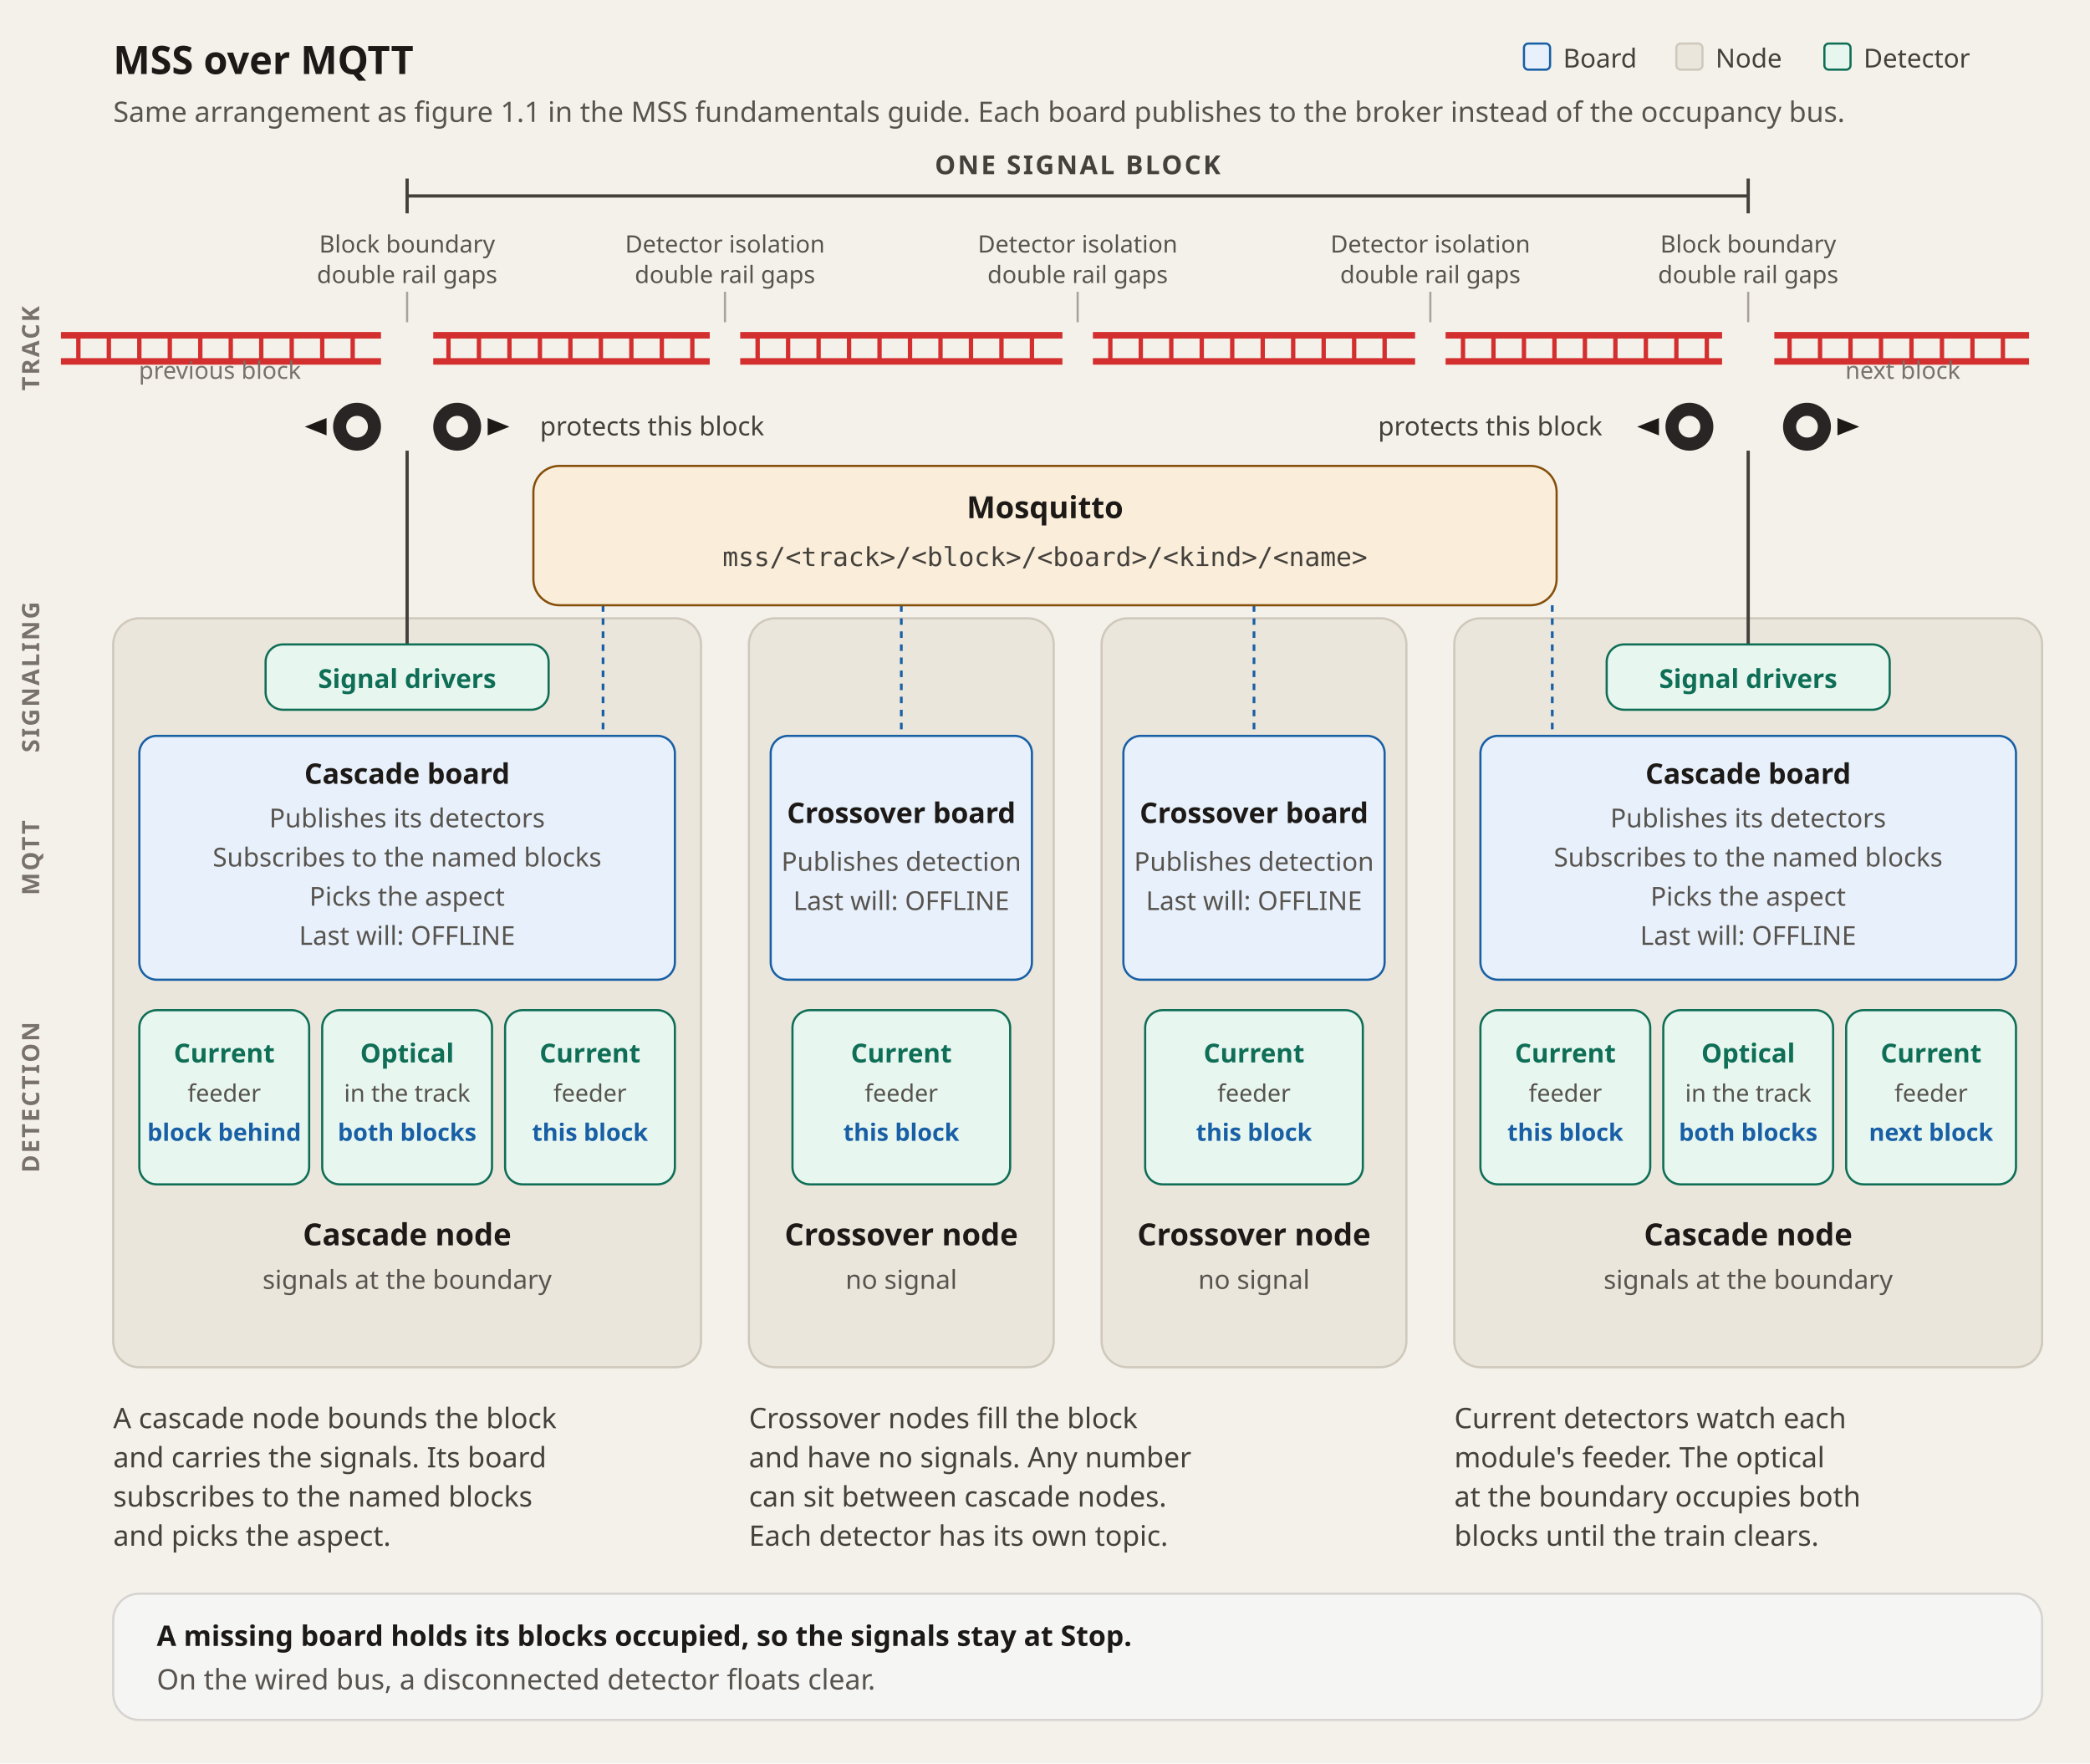
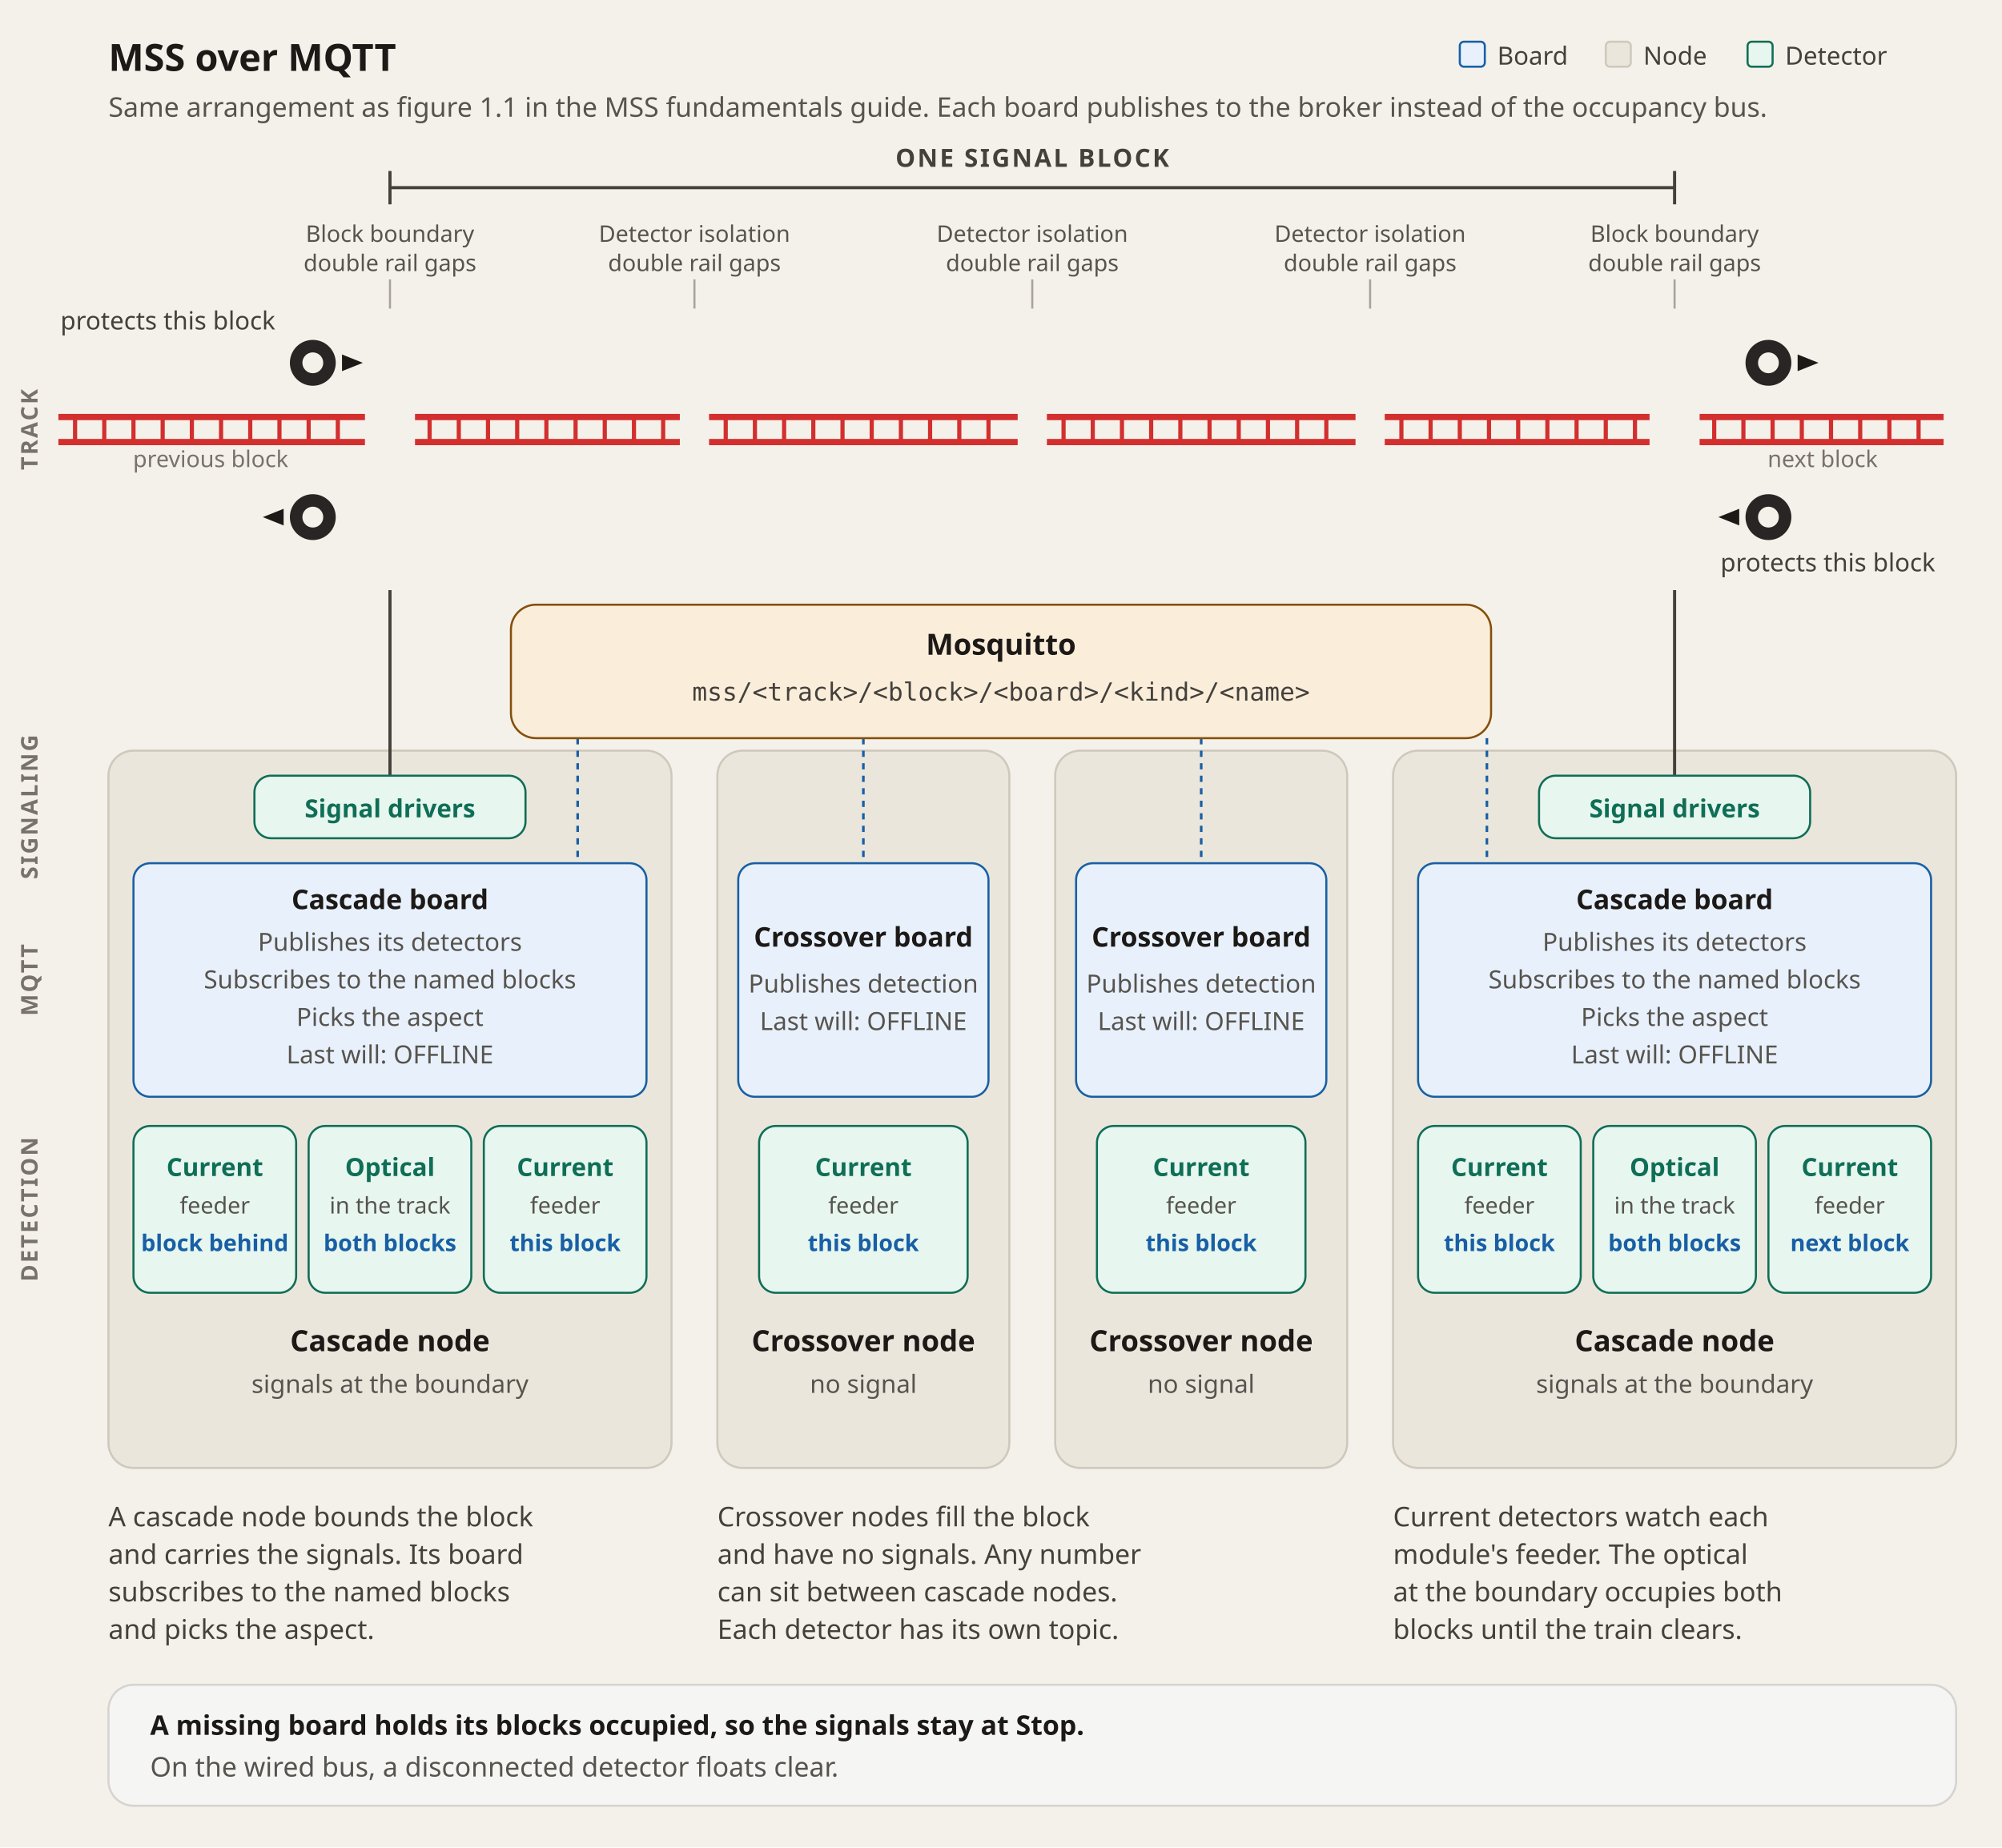
- <svg xmlns="http://www.w3.org/2000/svg" width="960" height="810" viewBox="0 0 960 810" role="img" aria-labelledby="ovTitle ovDesc">
-   <rect width="960" height="810" fill="#f4f1ea" />
+ <svg xmlns="http://www.w3.org/2000/svg" width="960" height="886" viewBox="0 0 960 886" role="img" aria-labelledby="ovTitle ovDesc">
+   <rect width="960" height="886" fill="#f4f1ea" />
  <g font-family="ui-sans-serif, system-ui, sans-serif" fill="#1c1917">
    <text x="52" y="34" font-size="18" font-weight="600">MSS over MQTT</text>
    <text x="52" y="56" fill="#57534e" font-size="13">Same arrangement as figure 1.1 in the MSS fundamentals guide. Each board publishes to the broker instead of the occupancy bus.</text>
    <rect x="700" y="20" width="12" height="12" rx="2" fill="#e8f1fb" stroke="#185fa5" />
    <text x="718" y="31" fill="#44403c" font-size="12">Board</text>
    <rect x="770" y="20" width="12" height="12" rx="2" fill="#ebe6dc" stroke="#cfc8bc" />
    <text x="788" y="31" fill="#44403c" font-size="12">Node</text>
    <rect x="838" y="20" width="12" height="12" rx="2" fill="#e7f6ef" stroke="#0f6e56" />
    <text x="856" y="31" fill="#44403c" font-size="12">Detector</text>
    <text x="495" y="80" text-anchor="middle" fill="#44403c" font-size="12" font-weight="600" letter-spacing="0.08em">ONE SIGNAL BLOCK</text>
    <line x1="187" y1="90" x2="803" y2="90" stroke="#44403c" stroke-width="1.5" />
    <line x1="187" y1="82" x2="187" y2="98" stroke="#44403c" stroke-width="1.5" />
    <line x1="803" y1="82" x2="803" y2="98" stroke="#44403c" stroke-width="1.5" />
    <g fill="#57534e" font-size="11" text-anchor="middle">
      <text x="187" y="116">Block boundary</text>
      <text x="187" y="130">double rail gaps</text>
      <text x="333" y="116">Detector isolation</text>
      <text x="333" y="130">double rail gaps</text>
      <text x="495" y="116">Detector isolation</text>
      <text x="495" y="130">double rail gaps</text>
      <text x="657" y="116">Detector isolation</text>
      <text x="657" y="130">double rail gaps</text>
      <text x="803" y="116">Block boundary</text>
      <text x="803" y="130">double rail gaps</text>
    </g>
    <g stroke="#a8a29e" stroke-width="1">
      <line x1="187" y1="134" x2="187" y2="148" />
      <line x1="333" y1="134" x2="333" y2="148" />
      <line x1="495" y1="134" x2="495" y2="148" />
      <line x1="657" y1="134" x2="657" y2="148" />
      <line x1="803" y1="134" x2="803" y2="148" />
    </g>
    <g stroke="#d32f2f" stroke-width="3" stroke-linecap="butt">
-       <line x1="28" y1="154" x2="175" y2="154" />
-       <line x1="28" y1="166" x2="175" y2="166" />
-       <line x1="199" y1="154" x2="326" y2="154" />
-       <line x1="199" y1="166" x2="326" y2="166" />
-       <line x1="340" y1="154" x2="488" y2="154" />
-       <line x1="340" y1="166" x2="488" y2="166" />
-       <line x1="502" y1="154" x2="650" y2="154" />
-       <line x1="502" y1="166" x2="650" y2="166" />
-       <line x1="664" y1="154" x2="791" y2="154" />
-       <line x1="664" y1="166" x2="791" y2="166" />
-       <line x1="815" y1="154" x2="932" y2="154" />
-       <line x1="815" y1="166" x2="932" y2="166" />
+       <line x1="28" y1="200" x2="175" y2="200" />
+       <line x1="28" y1="212" x2="175" y2="212" />
+       <line x1="199" y1="200" x2="326" y2="200" />
+       <line x1="199" y1="212" x2="326" y2="212" />
+       <line x1="340" y1="200" x2="488" y2="200" />
+       <line x1="340" y1="212" x2="488" y2="212" />
+       <line x1="502" y1="200" x2="650" y2="200" />
+       <line x1="502" y1="212" x2="650" y2="212" />
+       <line x1="664" y1="200" x2="791" y2="200" />
+       <line x1="664" y1="212" x2="791" y2="212" />
+       <line x1="815" y1="200" x2="932" y2="200" />
+       <line x1="815" y1="212" x2="932" y2="212" />
    </g>
    <g stroke="#d32f2f" stroke-width="2" stroke-linecap="butt">
-       <line x1="36" y1="154" x2="36" y2="166" />
-       <line x1="50" y1="154" x2="50" y2="166" />
-       <line x1="64" y1="154" x2="64" y2="166" />
-       <line x1="78" y1="154" x2="78" y2="166" />
-       <line x1="92" y1="154" x2="92" y2="166" />
-       <line x1="106" y1="154" x2="106" y2="166" />
-       <line x1="120" y1="154" x2="120" y2="166" />
-       <line x1="134" y1="154" x2="134" y2="166" />
-       <line x1="148" y1="154" x2="148" y2="166" />
-       <line x1="162" y1="154" x2="162" y2="166" />
-       <line x1="206" y1="154" x2="206" y2="166" />
-       <line x1="220" y1="154" x2="220" y2="166" />
-       <line x1="234" y1="154" x2="234" y2="166" />
-       <line x1="248" y1="154" x2="248" y2="166" />
-       <line x1="262" y1="154" x2="262" y2="166" />
-       <line x1="276" y1="154" x2="276" y2="166" />
-       <line x1="290" y1="154" x2="290" y2="166" />
-       <line x1="304" y1="154" x2="304" y2="166" />
-       <line x1="318" y1="154" x2="318" y2="166" />
-       <line x1="348" y1="154" x2="348" y2="166" />
-       <line x1="362" y1="154" x2="362" y2="166" />
-       <line x1="376" y1="154" x2="376" y2="166" />
-       <line x1="390" y1="154" x2="390" y2="166" />
-       <line x1="404" y1="154" x2="404" y2="166" />
-       <line x1="418" y1="154" x2="418" y2="166" />
-       <line x1="432" y1="154" x2="432" y2="166" />
-       <line x1="446" y1="154" x2="446" y2="166" />
-       <line x1="460" y1="154" x2="460" y2="166" />
-       <line x1="474" y1="154" x2="474" y2="166" />
-       <line x1="510" y1="154" x2="510" y2="166" />
-       <line x1="524" y1="154" x2="524" y2="166" />
-       <line x1="538" y1="154" x2="538" y2="166" />
-       <line x1="552" y1="154" x2="552" y2="166" />
-       <line x1="566" y1="154" x2="566" y2="166" />
-       <line x1="580" y1="154" x2="580" y2="166" />
-       <line x1="594" y1="154" x2="594" y2="166" />
-       <line x1="608" y1="154" x2="608" y2="166" />
-       <line x1="622" y1="154" x2="622" y2="166" />
-       <line x1="636" y1="154" x2="636" y2="166" />
-       <line x1="672" y1="154" x2="672" y2="166" />
-       <line x1="686" y1="154" x2="686" y2="166" />
-       <line x1="700" y1="154" x2="700" y2="166" />
-       <line x1="714" y1="154" x2="714" y2="166" />
-       <line x1="728" y1="154" x2="728" y2="166" />
-       <line x1="742" y1="154" x2="742" y2="166" />
-       <line x1="756" y1="154" x2="756" y2="166" />
-       <line x1="770" y1="154" x2="770" y2="166" />
-       <line x1="784" y1="154" x2="784" y2="166" />
-       <line x1="822" y1="154" x2="822" y2="166" />
-       <line x1="836" y1="154" x2="836" y2="166" />
-       <line x1="850" y1="154" x2="850" y2="166" />
-       <line x1="864" y1="154" x2="864" y2="166" />
-       <line x1="878" y1="154" x2="878" y2="166" />
-       <line x1="892" y1="154" x2="892" y2="166" />
-       <line x1="906" y1="154" x2="906" y2="166" />
-       <line x1="920" y1="154" x2="920" y2="166" />
-     </g>
-     <text x="101" y="174" text-anchor="middle" fill="#78716c" font-size="11">previous block</text>
-     <text x="874" y="174" text-anchor="middle" fill="#78716c" font-size="11">next block</text>
-     <text x="248" y="200" fill="#44403c" font-size="12">protects this block</text>
-     <text x="736" y="200" text-anchor="end" fill="#44403c" font-size="12">protects this block</text>
+       <line x1="36" y1="200" x2="36" y2="212" />
+       <line x1="50" y1="200" x2="50" y2="212" />
+       <line x1="64" y1="200" x2="64" y2="212" />
+       <line x1="78" y1="200" x2="78" y2="212" />
+       <line x1="92" y1="200" x2="92" y2="212" />
+       <line x1="106" y1="200" x2="106" y2="212" />
+       <line x1="120" y1="200" x2="120" y2="212" />
+       <line x1="134" y1="200" x2="134" y2="212" />
+       <line x1="148" y1="200" x2="148" y2="212" />
+       <line x1="162" y1="200" x2="162" y2="212" />
+       <line x1="206" y1="200" x2="206" y2="212" />
+       <line x1="220" y1="200" x2="220" y2="212" />
+       <line x1="234" y1="200" x2="234" y2="212" />
+       <line x1="248" y1="200" x2="248" y2="212" />
+       <line x1="262" y1="200" x2="262" y2="212" />
+       <line x1="276" y1="200" x2="276" y2="212" />
+       <line x1="290" y1="200" x2="290" y2="212" />
+       <line x1="304" y1="200" x2="304" y2="212" />
+       <line x1="318" y1="200" x2="318" y2="212" />
+       <line x1="348" y1="200" x2="348" y2="212" />
+       <line x1="362" y1="200" x2="362" y2="212" />
+       <line x1="376" y1="200" x2="376" y2="212" />
+       <line x1="390" y1="200" x2="390" y2="212" />
+       <line x1="404" y1="200" x2="404" y2="212" />
+       <line x1="418" y1="200" x2="418" y2="212" />
+       <line x1="432" y1="200" x2="432" y2="212" />
+       <line x1="446" y1="200" x2="446" y2="212" />
+       <line x1="460" y1="200" x2="460" y2="212" />
+       <line x1="474" y1="200" x2="474" y2="212" />
+       <line x1="510" y1="200" x2="510" y2="212" />
+       <line x1="524" y1="200" x2="524" y2="212" />
+       <line x1="538" y1="200" x2="538" y2="212" />
+       <line x1="552" y1="200" x2="552" y2="212" />
+       <line x1="566" y1="200" x2="566" y2="212" />
+       <line x1="580" y1="200" x2="580" y2="212" />
+       <line x1="594" y1="200" x2="594" y2="212" />
+       <line x1="608" y1="200" x2="608" y2="212" />
+       <line x1="622" y1="200" x2="622" y2="212" />
+       <line x1="636" y1="200" x2="636" y2="212" />
+       <line x1="672" y1="200" x2="672" y2="212" />
+       <line x1="686" y1="200" x2="686" y2="212" />
+       <line x1="700" y1="200" x2="700" y2="212" />
+       <line x1="714" y1="200" x2="714" y2="212" />
+       <line x1="728" y1="200" x2="728" y2="212" />
+       <line x1="742" y1="200" x2="742" y2="212" />
+       <line x1="756" y1="200" x2="756" y2="212" />
+       <line x1="770" y1="200" x2="770" y2="212" />
+       <line x1="784" y1="200" x2="784" y2="212" />
+       <line x1="822" y1="200" x2="822" y2="212" />
+       <line x1="836" y1="200" x2="836" y2="212" />
+       <line x1="850" y1="200" x2="850" y2="212" />
+       <line x1="864" y1="200" x2="864" y2="212" />
+       <line x1="878" y1="200" x2="878" y2="212" />
+       <line x1="892" y1="200" x2="892" y2="212" />
+       <line x1="906" y1="200" x2="906" y2="212" />
+       <line x1="920" y1="200" x2="920" y2="212" />
+     </g>
+     <text x="101" y="224" text-anchor="middle" fill="#78716c" font-size="11">previous block</text>
+     <text x="874" y="224" text-anchor="middle" fill="#78716c" font-size="11">next block</text>
+     <text x="132" y="158" text-anchor="end" fill="#44403c" font-size="12">protects this block</text>
+     <text x="928" y="274" text-anchor="end" fill="#44403c" font-size="12">protects this block</text>
    <g fill="#78716c" font-size="11" font-weight="600" letter-spacing="0.08em">
-       <text transform="rotate(-90 18 160)" x="18" y="160" text-anchor="middle">TRACK</text>
-       <text transform="rotate(-90 18 311)" x="18" y="311" text-anchor="middle">SIGNALING</text>
-       <text transform="rotate(-90 18 394)" x="18" y="394" text-anchor="middle">MQTT</text>
-       <text transform="rotate(-90 18 504)" x="18" y="504" text-anchor="middle">DETECTION</text>
-     </g>
-     <g>
-       <rect x="52" y="284" width="270" height="344" rx="12" fill="#ebe6dc" stroke="#cfc8bc" />
-       <rect x="344" y="284" width="140" height="344" rx="12" fill="#ebe6dc" stroke="#cfc8bc" />
-       <rect x="506" y="284" width="140" height="344" rx="12" fill="#ebe6dc" stroke="#cfc8bc" />
-       <rect x="668" y="284" width="270" height="344" rx="12" fill="#ebe6dc" stroke="#cfc8bc" />
+       <text transform="rotate(-90 18 206)" x="18" y="206" text-anchor="middle">TRACK</text>
+       <text transform="rotate(-90 18 387)" x="18" y="387" text-anchor="middle">SIGNALING</text>
+       <text transform="rotate(-90 18 470)" x="18" y="470" text-anchor="middle">MQTT</text>
+       <text transform="rotate(-90 18 580)" x="18" y="580" text-anchor="middle">DETECTION</text>
+     </g>
+     <g>
+       <rect x="52" y="360" width="270" height="344" rx="12" fill="#ebe6dc" stroke="#cfc8bc" />
+       <rect x="344" y="360" width="140" height="344" rx="12" fill="#ebe6dc" stroke="#cfc8bc" />
+       <rect x="506" y="360" width="140" height="344" rx="12" fill="#ebe6dc" stroke="#cfc8bc" />
+       <rect x="668" y="360" width="270" height="344" rx="12" fill="#ebe6dc" stroke="#cfc8bc" />
    </g>
    <g stroke="#185fa5" stroke-width="1.25" stroke-dasharray="3 3">
-       <line x1="277" y1="278" x2="277" y2="338" />
-       <line x1="414" y1="278" x2="414" y2="338" />
-       <line x1="576" y1="278" x2="576" y2="338" />
-       <line x1="713" y1="278" x2="713" y2="338" />
-     </g>
-     <rect x="245" y="214" width="470" height="64" rx="12" fill="#faeeda" stroke="#854f0b" />
-     <text x="480" y="238" text-anchor="middle" font-size="14" font-weight="600">Mosquitto</text>
-     <text x="480" y="260" text-anchor="middle" fill="#44403c" font-family="ui-monospace, SFMono-Regular, Menlo, monospace" font-size="12">mss/&lt;track&gt;/&lt;block&gt;/&lt;board&gt;/&lt;kind&gt;/&lt;name&gt;</text>
+       <line x1="277" y1="354" x2="277" y2="414" />
+       <line x1="414" y1="354" x2="414" y2="414" />
+       <line x1="576" y1="354" x2="576" y2="414" />
+       <line x1="713" y1="354" x2="713" y2="414" />
+     </g>
+     <rect x="245" y="290" width="470" height="64" rx="12" fill="#faeeda" stroke="#854f0b" />
+     <text x="480" y="314" text-anchor="middle" font-size="14" font-weight="600">Mosquitto</text>
+     <text x="480" y="336" text-anchor="middle" fill="#44403c" font-family="ui-monospace, SFMono-Regular, Menlo, monospace" font-size="12">mss/&lt;track&gt;/&lt;block&gt;/&lt;board&gt;/&lt;kind&gt;/&lt;name&gt;</text>
    <g stroke="#44403c" stroke-width="1.5">
-       <line x1="187" y1="207" x2="187" y2="296" />
-       <line x1="803" y1="207" x2="803" y2="296" />
-     </g>
-     <g transform="translate(164 196) scale(-1 1)">
-       <circle cx="0" cy="0" r="11" fill="#292524" />
-       <circle cx="0" cy="0" r="5" fill="#f4f1ea" />
-       <polygon points="14,-4 24,0 14,4" fill="#1c1917" />
-     </g>
-     <g transform="translate(210 196)">
-       <circle cx="0" cy="0" r="11" fill="#292524" />
-       <circle cx="0" cy="0" r="5" fill="#f4f1ea" />
-       <polygon points="14,-4 24,0 14,4" fill="#1c1917" />
-     </g>
-     <g transform="translate(776 196) scale(-1 1)">
-       <circle cx="0" cy="0" r="11" fill="#292524" />
-       <circle cx="0" cy="0" r="5" fill="#f4f1ea" />
-       <polygon points="14,-4 24,0 14,4" fill="#1c1917" />
-     </g>
-     <g transform="translate(830 196)">
-       <circle cx="0" cy="0" r="11" fill="#292524" />
-       <circle cx="0" cy="0" r="5" fill="#f4f1ea" />
-       <polygon points="14,-4 24,0 14,4" fill="#1c1917" />
-     </g>
-     <g>
-       <rect x="122" y="296" width="130" height="30" rx="8" fill="#e7f6ef" stroke="#0f6e56" />
-       <text x="187" y="316" text-anchor="middle" fill="#0f6e56" font-size="12" font-weight="600">Signal drivers</text>
-       <rect x="738" y="296" width="130" height="30" rx="8" fill="#e7f6ef" stroke="#0f6e56" />
-       <text x="803" y="316" text-anchor="middle" fill="#0f6e56" font-size="12" font-weight="600">Signal drivers</text>
-     </g>
-     <g>
-       <rect x="64" y="338" width="246" height="112" rx="8" fill="#e8f1fb" stroke="#185fa5" />
-       <text x="187" y="360" text-anchor="middle" font-size="13" font-weight="600">Cascade board</text>
-       <text x="187" y="380" text-anchor="middle" fill="#57534e" font-size="12">Publishes its detectors</text>
-       <text x="187" y="398" text-anchor="middle" fill="#57534e" font-size="12">Subscribes to the named blocks</text>
-       <text x="187" y="416" text-anchor="middle" fill="#57534e" font-size="12">Picks the aspect</text>
-       <text x="187" y="434" text-anchor="middle" fill="#57534e" font-size="12">Last will: OFFLINE</text>
-       <rect x="354" y="338" width="120" height="112" rx="8" fill="#e8f1fb" stroke="#185fa5" />
-       <text x="414" y="378" text-anchor="middle" font-size="13" font-weight="600">Crossover board</text>
-       <text x="414" y="400" text-anchor="middle" fill="#57534e" font-size="12">Publishes detection</text>
-       <text x="414" y="418" text-anchor="middle" fill="#57534e" font-size="12">Last will: OFFLINE</text>
-       <rect x="516" y="338" width="120" height="112" rx="8" fill="#e8f1fb" stroke="#185fa5" />
-       <text x="576" y="378" text-anchor="middle" font-size="13" font-weight="600">Crossover board</text>
-       <text x="576" y="400" text-anchor="middle" fill="#57534e" font-size="12">Publishes detection</text>
-       <text x="576" y="418" text-anchor="middle" fill="#57534e" font-size="12">Last will: OFFLINE</text>
-       <rect x="680" y="338" width="246" height="112" rx="8" fill="#e8f1fb" stroke="#185fa5" />
-       <text x="803" y="360" text-anchor="middle" font-size="13" font-weight="600">Cascade board</text>
-       <text x="803" y="380" text-anchor="middle" fill="#57534e" font-size="12">Publishes its detectors</text>
-       <text x="803" y="398" text-anchor="middle" fill="#57534e" font-size="12">Subscribes to the named blocks</text>
-       <text x="803" y="416" text-anchor="middle" fill="#57534e" font-size="12">Picks the aspect</text>
-       <text x="803" y="434" text-anchor="middle" fill="#57534e" font-size="12">Last will: OFFLINE</text>
-     </g>
-     <g>
-       <rect x="64" y="464" width="78" height="80" rx="8" fill="#e7f6ef" stroke="#0f6e56" />
-       <text x="103" y="488" text-anchor="middle" fill="#0f6e56" font-size="12" font-weight="600">Current</text>
-       <text x="103" y="506" text-anchor="middle" fill="#57534e" font-size="11">feeder</text>
-       <text x="103" y="524" text-anchor="middle" fill="#185fa5" font-size="11" font-weight="600">block behind</text>
-       <rect x="148" y="464" width="78" height="80" rx="8" fill="#e7f6ef" stroke="#0f6e56" />
-       <text x="187" y="488" text-anchor="middle" fill="#0f6e56" font-size="12" font-weight="600">Optical</text>
-       <text x="187" y="506" text-anchor="middle" fill="#57534e" font-size="11">in the track</text>
-       <text x="187" y="524" text-anchor="middle" fill="#185fa5" font-size="11" font-weight="600">both blocks</text>
-       <rect x="232" y="464" width="78" height="80" rx="8" fill="#e7f6ef" stroke="#0f6e56" />
-       <text x="271" y="488" text-anchor="middle" fill="#0f6e56" font-size="12" font-weight="600">Current</text>
-       <text x="271" y="506" text-anchor="middle" fill="#57534e" font-size="11">feeder</text>
-       <text x="271" y="524" text-anchor="middle" fill="#185fa5" font-size="11" font-weight="600">this block</text>
-       <rect x="364" y="464" width="100" height="80" rx="8" fill="#e7f6ef" stroke="#0f6e56" />
-       <text x="414" y="488" text-anchor="middle" fill="#0f6e56" font-size="12" font-weight="600">Current</text>
-       <text x="414" y="506" text-anchor="middle" fill="#57534e" font-size="11">feeder</text>
-       <text x="414" y="524" text-anchor="middle" fill="#185fa5" font-size="11" font-weight="600">this block</text>
-       <rect x="526" y="464" width="100" height="80" rx="8" fill="#e7f6ef" stroke="#0f6e56" />
-       <text x="576" y="488" text-anchor="middle" fill="#0f6e56" font-size="12" font-weight="600">Current</text>
-       <text x="576" y="506" text-anchor="middle" fill="#57534e" font-size="11">feeder</text>
-       <text x="576" y="524" text-anchor="middle" fill="#185fa5" font-size="11" font-weight="600">this block</text>
-       <rect x="680" y="464" width="78" height="80" rx="8" fill="#e7f6ef" stroke="#0f6e56" />
-       <text x="719" y="488" text-anchor="middle" fill="#0f6e56" font-size="12" font-weight="600">Current</text>
-       <text x="719" y="506" text-anchor="middle" fill="#57534e" font-size="11">feeder</text>
-       <text x="719" y="524" text-anchor="middle" fill="#185fa5" font-size="11" font-weight="600">this block</text>
-       <rect x="764" y="464" width="78" height="80" rx="8" fill="#e7f6ef" stroke="#0f6e56" />
-       <text x="803" y="488" text-anchor="middle" fill="#0f6e56" font-size="12" font-weight="600">Optical</text>
-       <text x="803" y="506" text-anchor="middle" fill="#57534e" font-size="11">in the track</text>
-       <text x="803" y="524" text-anchor="middle" fill="#185fa5" font-size="11" font-weight="600">both blocks</text>
-       <rect x="848" y="464" width="78" height="80" rx="8" fill="#e7f6ef" stroke="#0f6e56" />
-       <text x="887" y="488" text-anchor="middle" fill="#0f6e56" font-size="12" font-weight="600">Current</text>
-       <text x="887" y="506" text-anchor="middle" fill="#57534e" font-size="11">feeder</text>
-       <text x="887" y="524" text-anchor="middle" fill="#185fa5" font-size="11" font-weight="600">next block</text>
+       <line x1="187" y1="283" x2="187" y2="372" />
+       <line x1="803" y1="283" x2="803" y2="372" />
+     </g>
+     <g transform="translate(150 174)">
+       <circle cx="0" cy="0" r="11" fill="#292524" />
+       <circle cx="0" cy="0" r="5" fill="#f4f1ea" />
+       <polygon points="14,-4 24,0 14,4" fill="#1c1917" />
+     </g>
+     <g transform="translate(150 248) scale(-1 1)">
+       <circle cx="0" cy="0" r="11" fill="#292524" />
+       <circle cx="0" cy="0" r="5" fill="#f4f1ea" />
+       <polygon points="14,-4 24,0 14,4" fill="#1c1917" />
+     </g>
+     <g transform="translate(848 174)">
+       <circle cx="0" cy="0" r="11" fill="#292524" />
+       <circle cx="0" cy="0" r="5" fill="#f4f1ea" />
+       <polygon points="14,-4 24,0 14,4" fill="#1c1917" />
+     </g>
+     <g transform="translate(848 248) scale(-1 1)">
+       <circle cx="0" cy="0" r="11" fill="#292524" />
+       <circle cx="0" cy="0" r="5" fill="#f4f1ea" />
+       <polygon points="14,-4 24,0 14,4" fill="#1c1917" />
+     </g>
+     <g>
+       <rect x="122" y="372" width="130" height="30" rx="8" fill="#e7f6ef" stroke="#0f6e56" />
+       <text x="187" y="392" text-anchor="middle" fill="#0f6e56" font-size="12" font-weight="600">Signal drivers</text>
+       <rect x="738" y="372" width="130" height="30" rx="8" fill="#e7f6ef" stroke="#0f6e56" />
+       <text x="803" y="392" text-anchor="middle" fill="#0f6e56" font-size="12" font-weight="600">Signal drivers</text>
+     </g>
+     <g>
+       <rect x="64" y="414" width="246" height="112" rx="8" fill="#e8f1fb" stroke="#185fa5" />
+       <text x="187" y="436" text-anchor="middle" font-size="13" font-weight="600">Cascade board</text>
+       <text x="187" y="456" text-anchor="middle" fill="#57534e" font-size="12">Publishes its detectors</text>
+       <text x="187" y="474" text-anchor="middle" fill="#57534e" font-size="12">Subscribes to the named blocks</text>
+       <text x="187" y="492" text-anchor="middle" fill="#57534e" font-size="12">Picks the aspect</text>
+       <text x="187" y="510" text-anchor="middle" fill="#57534e" font-size="12">Last will: OFFLINE</text>
+       <rect x="354" y="414" width="120" height="112" rx="8" fill="#e8f1fb" stroke="#185fa5" />
+       <text x="414" y="454" text-anchor="middle" font-size="13" font-weight="600">Crossover board</text>
+       <text x="414" y="476" text-anchor="middle" fill="#57534e" font-size="12">Publishes detection</text>
+       <text x="414" y="494" text-anchor="middle" fill="#57534e" font-size="12">Last will: OFFLINE</text>
+       <rect x="516" y="414" width="120" height="112" rx="8" fill="#e8f1fb" stroke="#185fa5" />
+       <text x="576" y="454" text-anchor="middle" font-size="13" font-weight="600">Crossover board</text>
+       <text x="576" y="476" text-anchor="middle" fill="#57534e" font-size="12">Publishes detection</text>
+       <text x="576" y="494" text-anchor="middle" fill="#57534e" font-size="12">Last will: OFFLINE</text>
+       <rect x="680" y="414" width="246" height="112" rx="8" fill="#e8f1fb" stroke="#185fa5" />
+       <text x="803" y="436" text-anchor="middle" font-size="13" font-weight="600">Cascade board</text>
+       <text x="803" y="456" text-anchor="middle" fill="#57534e" font-size="12">Publishes its detectors</text>
+       <text x="803" y="474" text-anchor="middle" fill="#57534e" font-size="12">Subscribes to the named blocks</text>
+       <text x="803" y="492" text-anchor="middle" fill="#57534e" font-size="12">Picks the aspect</text>
+       <text x="803" y="510" text-anchor="middle" fill="#57534e" font-size="12">Last will: OFFLINE</text>
+     </g>
+     <g>
+       <rect x="64" y="540" width="78" height="80" rx="8" fill="#e7f6ef" stroke="#0f6e56" />
+       <text x="103" y="564" text-anchor="middle" fill="#0f6e56" font-size="12" font-weight="600">Current</text>
+       <text x="103" y="582" text-anchor="middle" fill="#57534e" font-size="11">feeder</text>
+       <text x="103" y="600" text-anchor="middle" fill="#185fa5" font-size="11" font-weight="600">block behind</text>
+       <rect x="148" y="540" width="78" height="80" rx="8" fill="#e7f6ef" stroke="#0f6e56" />
+       <text x="187" y="564" text-anchor="middle" fill="#0f6e56" font-size="12" font-weight="600">Optical</text>
+       <text x="187" y="582" text-anchor="middle" fill="#57534e" font-size="11">in the track</text>
+       <text x="187" y="600" text-anchor="middle" fill="#185fa5" font-size="11" font-weight="600">both blocks</text>
+       <rect x="232" y="540" width="78" height="80" rx="8" fill="#e7f6ef" stroke="#0f6e56" />
+       <text x="271" y="564" text-anchor="middle" fill="#0f6e56" font-size="12" font-weight="600">Current</text>
+       <text x="271" y="582" text-anchor="middle" fill="#57534e" font-size="11">feeder</text>
+       <text x="271" y="600" text-anchor="middle" fill="#185fa5" font-size="11" font-weight="600">this block</text>
+       <rect x="364" y="540" width="100" height="80" rx="8" fill="#e7f6ef" stroke="#0f6e56" />
+       <text x="414" y="564" text-anchor="middle" fill="#0f6e56" font-size="12" font-weight="600">Current</text>
+       <text x="414" y="582" text-anchor="middle" fill="#57534e" font-size="11">feeder</text>
+       <text x="414" y="600" text-anchor="middle" fill="#185fa5" font-size="11" font-weight="600">this block</text>
+       <rect x="526" y="540" width="100" height="80" rx="8" fill="#e7f6ef" stroke="#0f6e56" />
+       <text x="576" y="564" text-anchor="middle" fill="#0f6e56" font-size="12" font-weight="600">Current</text>
+       <text x="576" y="582" text-anchor="middle" fill="#57534e" font-size="11">feeder</text>
+       <text x="576" y="600" text-anchor="middle" fill="#185fa5" font-size="11" font-weight="600">this block</text>
+       <rect x="680" y="540" width="78" height="80" rx="8" fill="#e7f6ef" stroke="#0f6e56" />
+       <text x="719" y="564" text-anchor="middle" fill="#0f6e56" font-size="12" font-weight="600">Current</text>
+       <text x="719" y="582" text-anchor="middle" fill="#57534e" font-size="11">feeder</text>
+       <text x="719" y="600" text-anchor="middle" fill="#185fa5" font-size="11" font-weight="600">this block</text>
+       <rect x="764" y="540" width="78" height="80" rx="8" fill="#e7f6ef" stroke="#0f6e56" />
+       <text x="803" y="564" text-anchor="middle" fill="#0f6e56" font-size="12" font-weight="600">Optical</text>
+       <text x="803" y="582" text-anchor="middle" fill="#57534e" font-size="11">in the track</text>
+       <text x="803" y="600" text-anchor="middle" fill="#185fa5" font-size="11" font-weight="600">both blocks</text>
+       <rect x="848" y="540" width="78" height="80" rx="8" fill="#e7f6ef" stroke="#0f6e56" />
+       <text x="887" y="564" text-anchor="middle" fill="#0f6e56" font-size="12" font-weight="600">Current</text>
+       <text x="887" y="582" text-anchor="middle" fill="#57534e" font-size="11">feeder</text>
+       <text x="887" y="600" text-anchor="middle" fill="#185fa5" font-size="11" font-weight="600">next block</text>
    </g>
    <g text-anchor="middle">
-       <text x="187" y="572" font-size="14" font-weight="600">Cascade node</text>
-       <text x="187" y="592" fill="#57534e" font-size="12">signals at the boundary</text>
-       <text x="414" y="572" font-size="14" font-weight="600">Crossover node</text>
-       <text x="414" y="592" fill="#57534e" font-size="12">no signal</text>
-       <text x="576" y="572" font-size="14" font-weight="600">Crossover node</text>
-       <text x="576" y="592" fill="#57534e" font-size="12">no signal</text>
-       <text x="803" y="572" font-size="14" font-weight="600">Cascade node</text>
-       <text x="803" y="592" fill="#57534e" font-size="12">signals at the boundary</text>
+       <text x="187" y="648" font-size="14" font-weight="600">Cascade node</text>
+       <text x="187" y="668" fill="#57534e" font-size="12">signals at the boundary</text>
+       <text x="414" y="648" font-size="14" font-weight="600">Crossover node</text>
+       <text x="414" y="668" fill="#57534e" font-size="12">no signal</text>
+       <text x="576" y="648" font-size="14" font-weight="600">Crossover node</text>
+       <text x="576" y="668" fill="#57534e" font-size="12">no signal</text>
+       <text x="803" y="648" font-size="14" font-weight="600">Cascade node</text>
+       <text x="803" y="668" fill="#57534e" font-size="12">signals at the boundary</text>
    </g>
    <g fill="#44403c" font-size="13">
-       <text x="52" y="656">A cascade node bounds the block</text>
-       <text x="52" y="674">and carries the signals. Its board</text>
-       <text x="52" y="692">subscribes to the named blocks</text>
-       <text x="52" y="710">and picks the aspect.</text>
-       <text x="344" y="656">Crossover nodes fill the block</text>
-       <text x="344" y="674">and have no signals. Any number</text>
-       <text x="344" y="692">can sit between cascade nodes.</text>
-       <text x="344" y="710">Each detector has its own topic.</text>
-       <text x="668" y="656">Current detectors watch each</text>
-       <text x="668" y="674">module's feeder. The optical</text>
-       <text x="668" y="692">at the boundary occupies both</text>
-       <text x="668" y="710">blocks until the train clears.</text>
-     </g>
-     <rect x="52" y="732" width="886" height="58" rx="12" fill="#f5f5f4" stroke="#d6d3d1" />
-     <text x="72" y="756" font-size="13" font-weight="600">A missing board holds its blocks occupied, so the signals stay at Stop.</text>
-     <text x="72" y="776" fill="#57534e" font-size="13">On the wired bus, a disconnected detector floats clear.</text>
+       <text x="52" y="732">A cascade node bounds the block</text>
+       <text x="52" y="750">and carries the signals. Its board</text>
+       <text x="52" y="768">subscribes to the named blocks</text>
+       <text x="52" y="786">and picks the aspect.</text>
+       <text x="344" y="732">Crossover nodes fill the block</text>
+       <text x="344" y="750">and have no signals. Any number</text>
+       <text x="344" y="768">can sit between cascade nodes.</text>
+       <text x="344" y="786">Each detector has its own topic.</text>
+       <text x="668" y="732">Current detectors watch each</text>
+       <text x="668" y="750">module's feeder. The optical</text>
+       <text x="668" y="768">at the boundary occupies both</text>
+       <text x="668" y="786">blocks until the train clears.</text>
+     </g>
+     <rect x="52" y="808" width="886" height="58" rx="12" fill="#f5f5f4" stroke="#d6d3d1" />
+     <text x="72" y="832" font-size="13" font-weight="600">A missing board holds its blocks occupied, so the signals stay at Stop.</text>
+     <text x="72" y="852" fill="#57534e" font-size="13">On the wired bus, a disconnected detector floats clear.</text>
  </g>
</svg>
